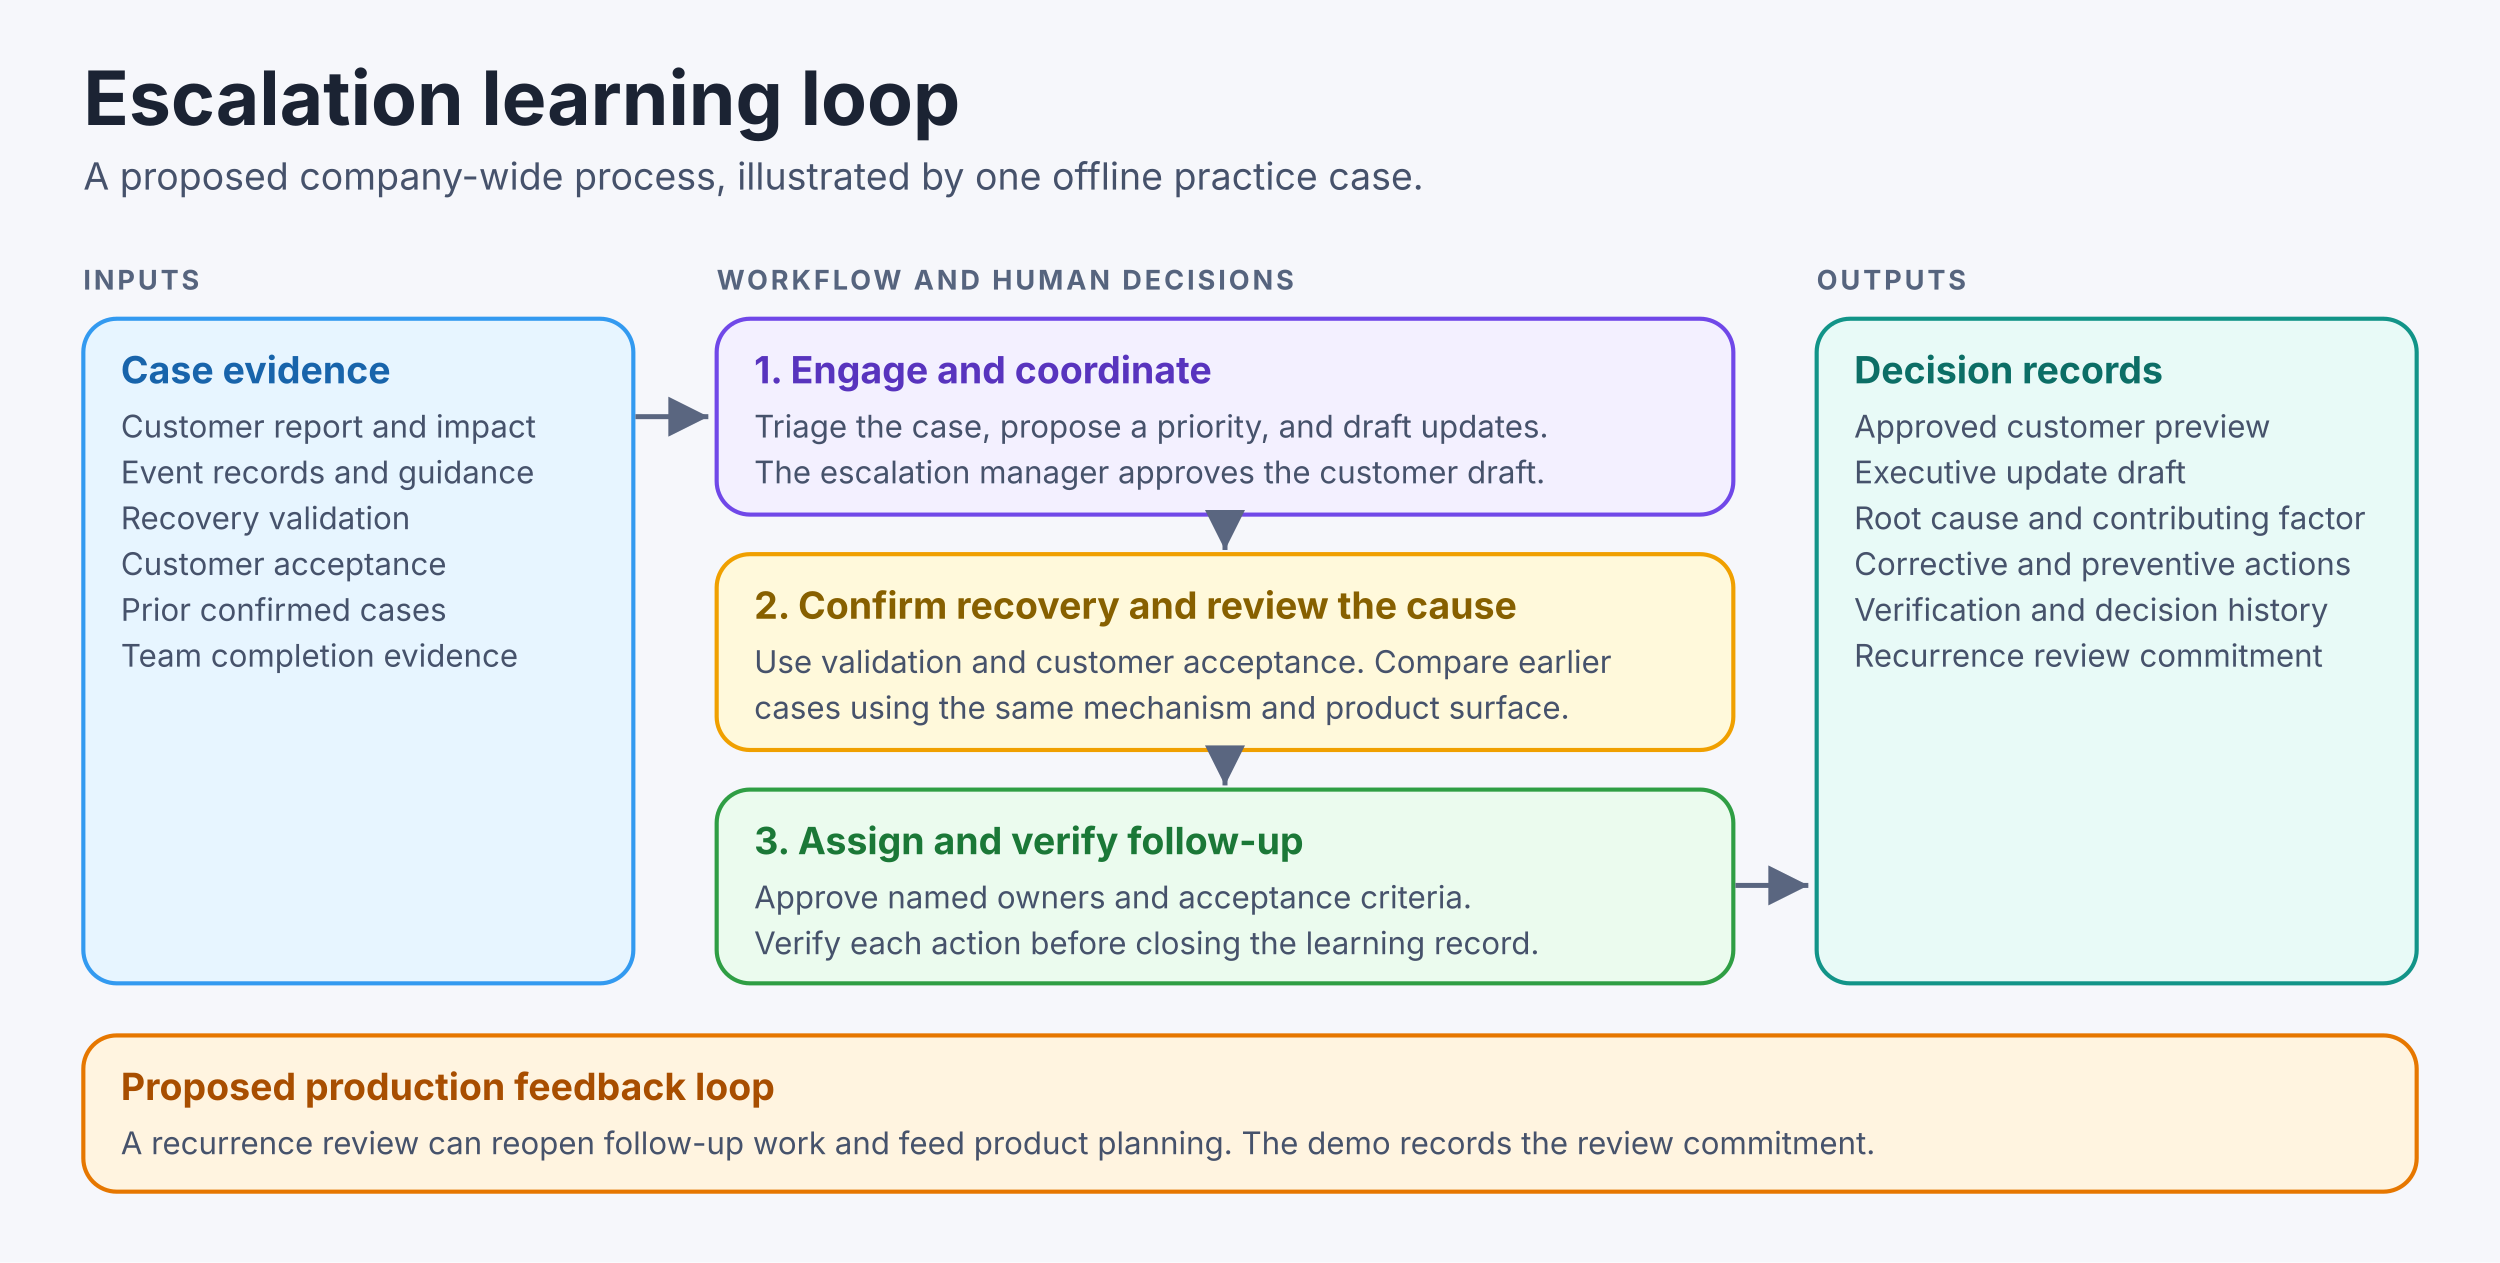
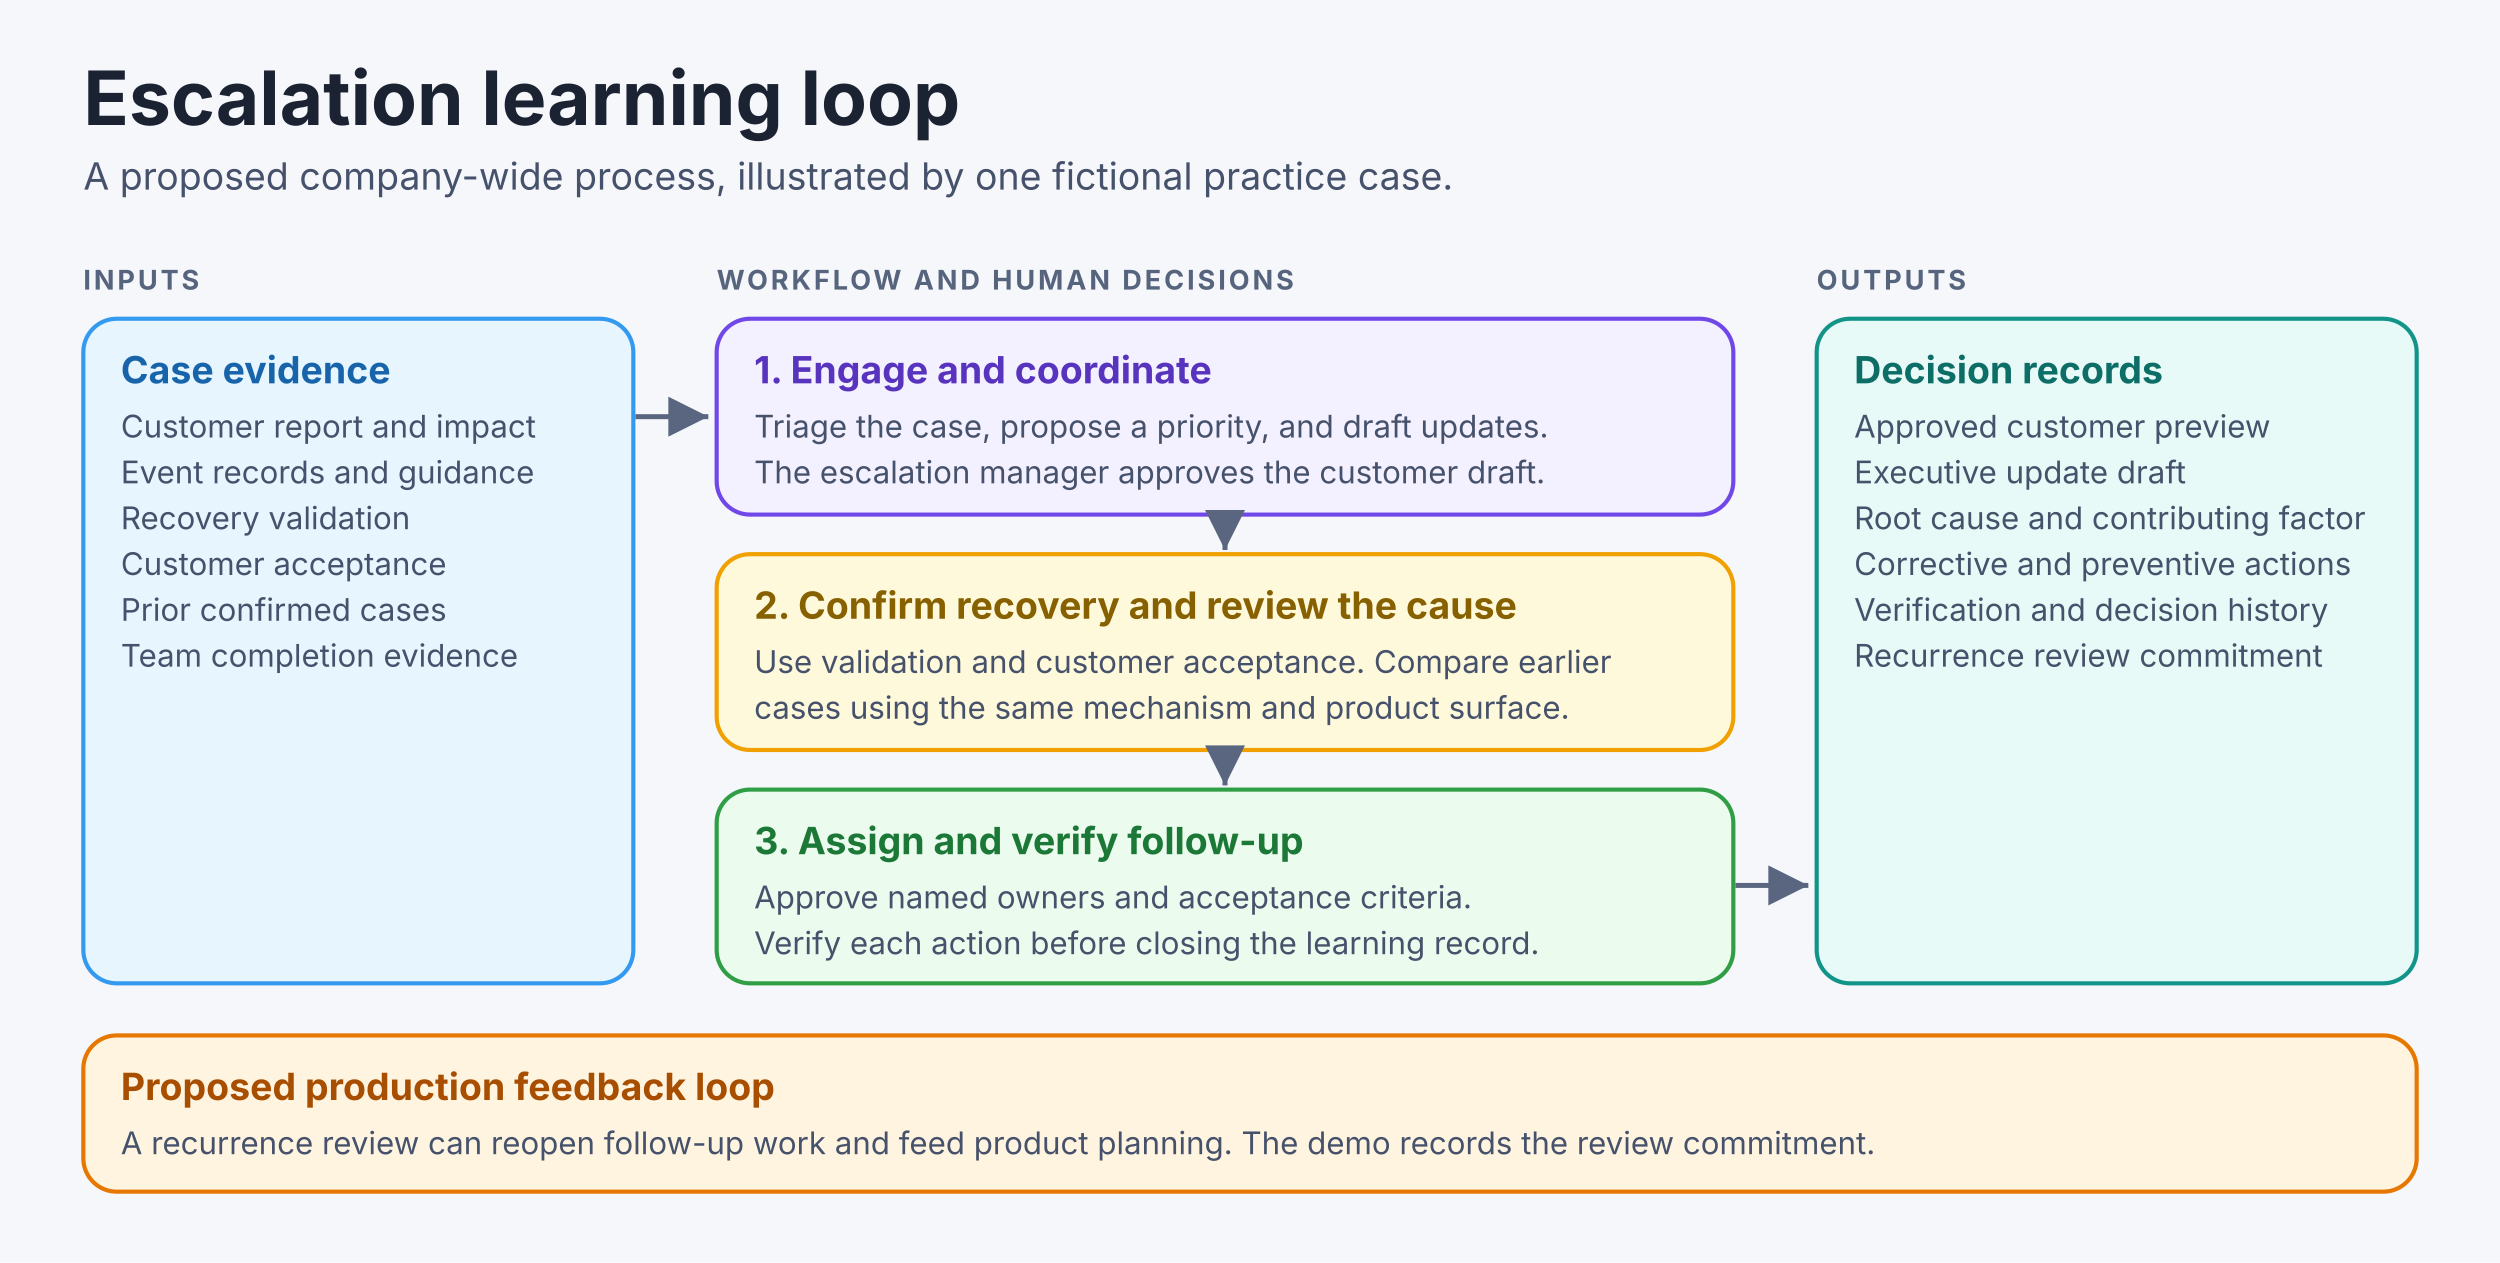
<svg xmlns="http://www.w3.org/2000/svg" viewBox="0 0 1200 606" width="1200" height="606" role="img" aria-labelledby="title description">
  <defs>
    <marker id="arrow" markerWidth="9" markerHeight="9" refX="8" refY="4" orient="auto">
      <path d="M0 0L8 4L0 8z" fill="#5a6680" />
    </marker>
  </defs>
  <style>
text{font-family:Inter,Arial,sans-serif}.title{font-size:36px;font-weight:700;fill:#1b2333}.subtitle{font-size:18px;fill:#46526b}.label{font-size:13px;font-weight:700;letter-spacing:1.4px;fill:#56647e}.cardTitle{font-size:18px;font-weight:700}.body{font-size:15px;fill:#46526b}
</style>
  <rect width="1200" height="606" fill="#f6f7fb" />
  <text x="40" y="60" class="title">Escalation learning loop</text>
-   <text x="40" y="91" class="subtitle">A proposed company-wide process, illustrated by one offline practice case.</text>
+   <text x="40" y="91" class="subtitle">A proposed company-wide process, illustrated by one fictional practice case.</text>
  <text x="40" y="139" class="label">INPUTS</text>
  <text x="344" y="139" class="label">WORKFLOW AND HUMAN DECISIONS</text>
  <text x="872" y="139" class="label">OUTPUTS</text>
  <rect x="40" y="153" width="264" height="319" rx="16" fill="#e7f5ff" stroke="#339af0" stroke-width="2" />
  <g fill="#1864ab">
    <text x="58" y="184" class="cardTitle">Case evidence</text>
  </g>
  <text x="58" y="210" class="body">Customer report and impact</text>
  <text x="58" y="232" class="body">Event records and guidance</text>
  <text x="58" y="254" class="body">Recovery validation</text>
  <text x="58" y="276" class="body">Customer acceptance</text>
  <text x="58" y="298" class="body">Prior confirmed cases</text>
  <text x="58" y="320" class="body">Team completion evidence</text>
  <rect x="344" y="153" width="488" height="94" rx="16" fill="#f3f0ff" stroke="#7048e8" stroke-width="2" />
  <g fill="#5834be">
    <text x="362" y="184" class="cardTitle">1. Engage and coordinate</text>
  </g>
  <text x="362" y="210" class="body">Triage the case, propose a priority, and draft updates.</text>
  <text x="362" y="232" class="body">The escalation manager approves the customer draft.</text>
  <rect x="344" y="266" width="488" height="94" rx="16" fill="#fff9db" stroke="#f0a000" stroke-width="2" />
  <g fill="#876000">
    <text x="362" y="297" class="cardTitle">2. Confirm recovery and review the cause</text>
  </g>
  <text x="362" y="323" class="body">Use validation and customer acceptance. Compare earlier</text>
  <text x="362" y="345" class="body">cases using the same mechanism and product surface.</text>
  <rect x="344" y="379" width="488" height="93" rx="16" fill="#ebfbee" stroke="#2f9e44" stroke-width="2" />
  <g fill="#1b7837">
    <text x="362" y="410" class="cardTitle">3. Assign and verify follow-up</text>
  </g>
  <text x="362" y="436" class="body">Approve named owners and acceptance criteria.</text>
  <text x="362" y="458" class="body">Verify each action before closing the learning record.</text>
  <rect x="872" y="153" width="288" height="319" rx="16" fill="#e8faf7" stroke="#129488" stroke-width="2" />
  <g fill="#0c6e66">
    <text x="890" y="184" class="cardTitle">Decision records</text>
  </g>
  <text x="890" y="210" class="body">Approved customer preview</text>
  <text x="890" y="232" class="body">Executive update draft</text>
  <text x="890" y="254" class="body">Root cause and contributing factor</text>
  <text x="890" y="276" class="body">Corrective and preventive actions</text>
  <text x="890" y="298" class="body">Verification and decision history</text>
  <text x="890" y="320" class="body">Recurrence review commitment</text>
  <path d="M305 200L340 200" fill="none" stroke="#5a6680" stroke-width="2.4" marker-end="url(#arrow)" />
  <path d="M833 425L868 425" fill="none" stroke="#5a6680" stroke-width="2.4" marker-end="url(#arrow)" />
  <path d="M588 247L588 264" fill="none" stroke="#5a6680" stroke-width="2.4" marker-end="url(#arrow)" />
  <path d="M588 360L588 377" fill="none" stroke="#5a6680" stroke-width="2.4" marker-end="url(#arrow)" />
  <rect x="40" y="497" width="1120" height="75" rx="16" fill="#fff4e0" stroke="#e67700" stroke-width="2" />
  <g fill="#a84e00">
    <text x="58" y="528" class="cardTitle">Proposed production feedback loop</text>
  </g>
  <text x="58" y="554" class="body">A recurrence review can reopen follow-up work and feed product planning. The demo records the review commitment.</text>
</svg>
